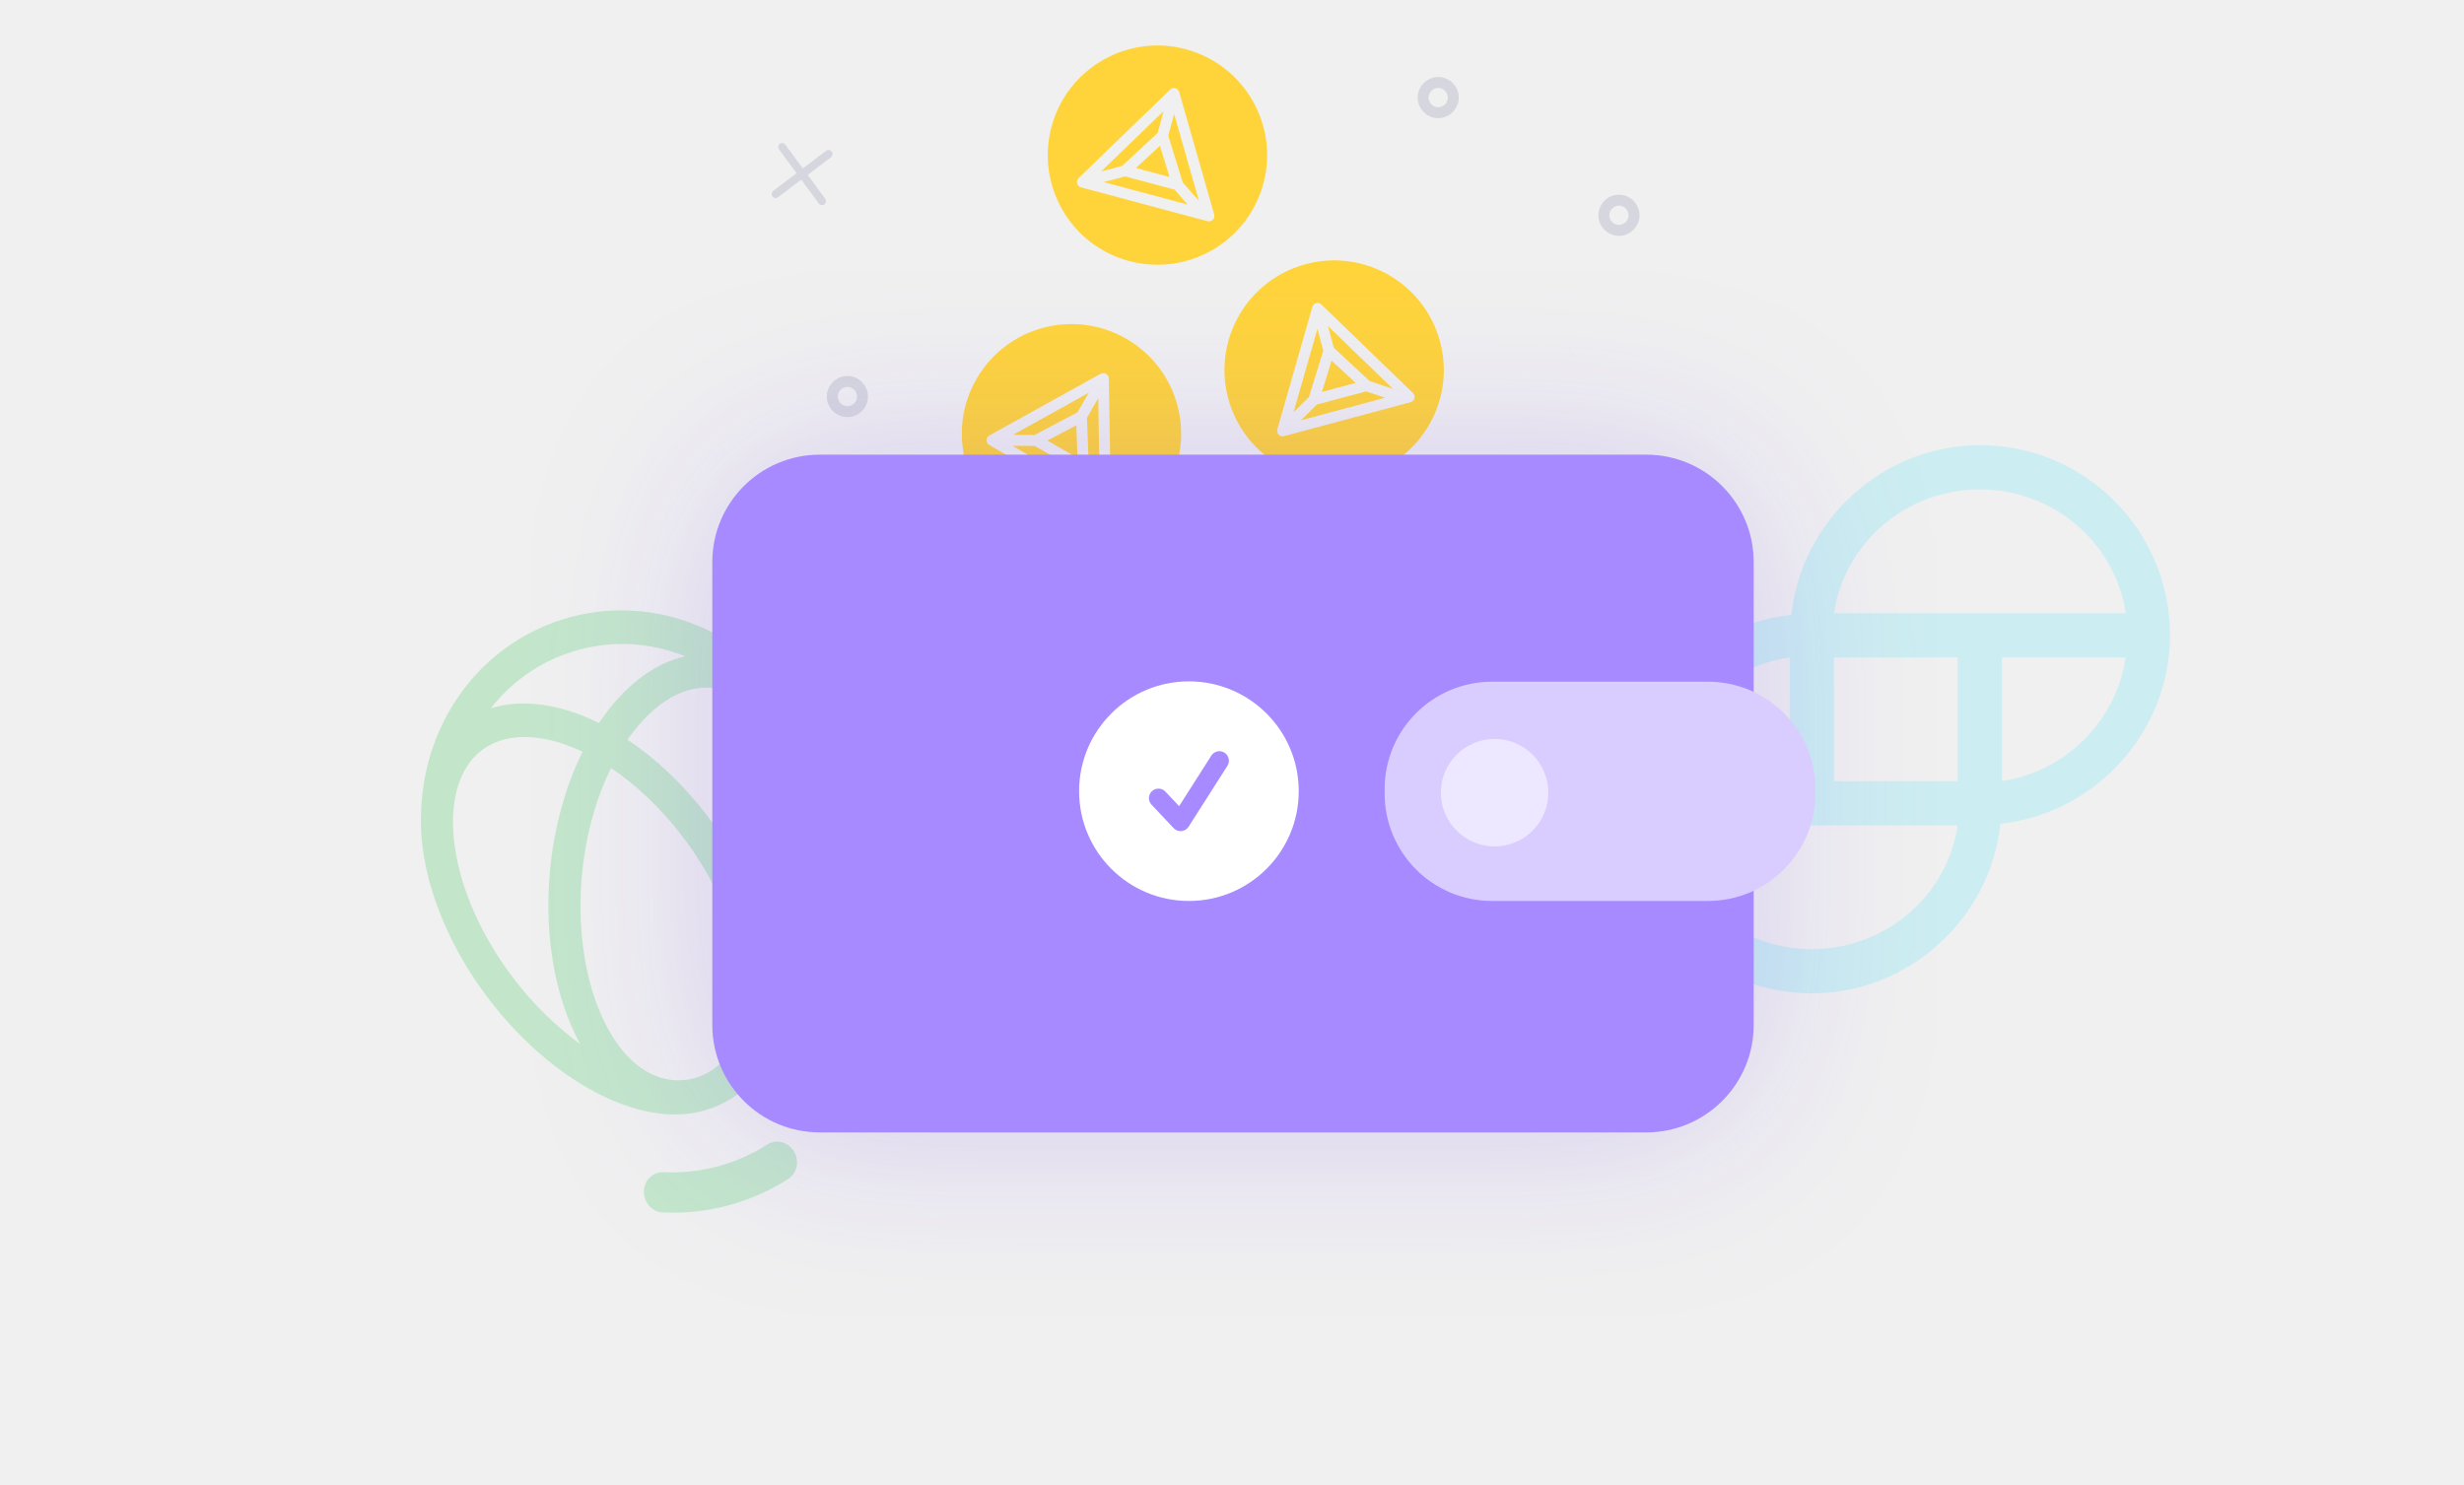
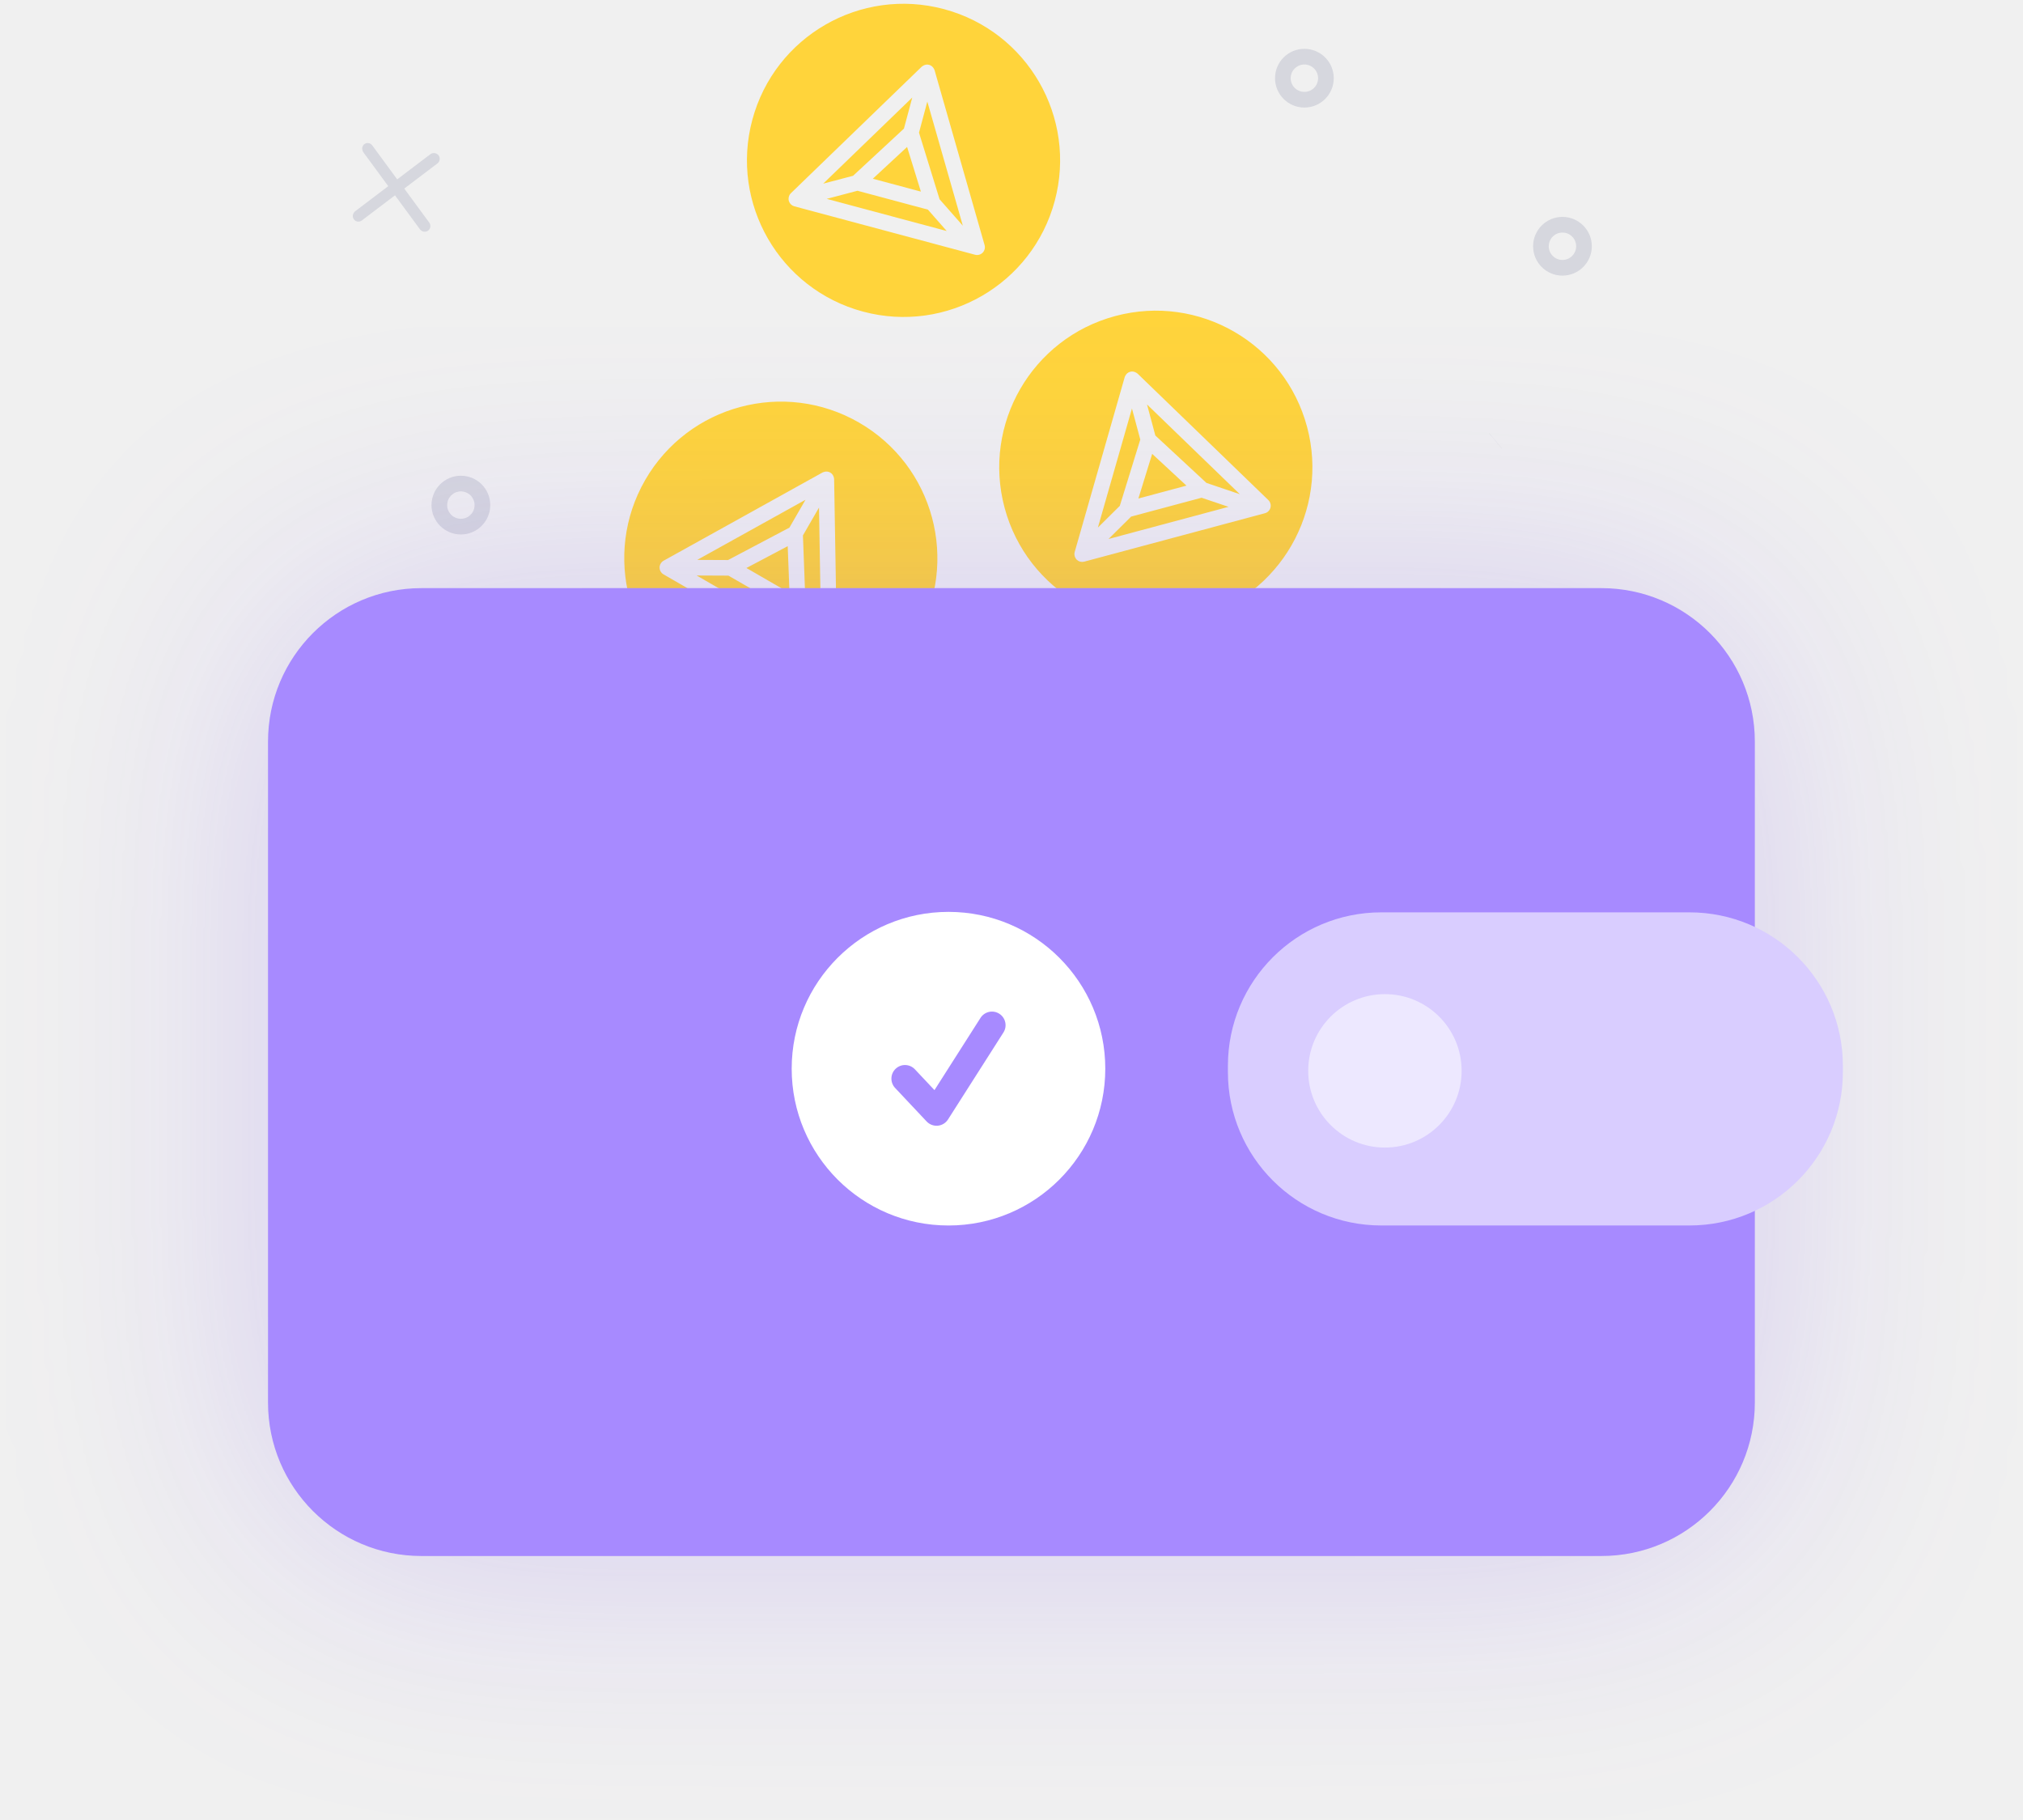
- <svg xmlns="http://www.w3.org/2000/svg" width="433" height="261" fill="none">
-   <path fill-rule="evenodd" clip-rule="evenodd" d="M314.8 108.06c1.814-16.775 16.204-29.811 33.154-29.811 18.431.013 33.369 14.951 33.382 33.382 0 16.944-13.036 31.34-29.811 33.154-1.757 16.774-16.203 29.811-33.153 29.811-18.431-.013-33.37-14.951-33.383-33.383 0-16.944 13.037-31.339 29.811-33.153zm37.011 29.24c11.226-1.707 20.04-10.521 21.756-21.756h-21.756V137.3zm-59.053 0l.007-.048h21.749v-21.708c-11.231 1.712-20.04 10.508-21.749 21.708h-.007v.048zm25.641 29.526c12.844 0 23.752-9.255 25.641-21.756h-51.282c1.889 12.501 12.797 21.756 25.641 21.756zm25.641-51.282V137.3h-21.755v-21.756h21.755zm-21.755-7.77h51.281c-1.889-12.501-12.796-21.756-25.641-21.756-12.844 0-23.751 9.255-25.64 21.756z" fill="#00DCFA" opacity=".15" />
-   <path fill-rule="evenodd" clip-rule="evenodd" d="M134.87 201.155c1.585-.998 3.675-.445 4.672 1.237.996 1.679.521 3.855-1.064 4.853a37.482 37.482 0 01-10.285 4.563l-.434.116c-3.549.949-7.339 1.348-11.271 1.185-1.87-.078-3.363-1.727-3.336-3.684.028-1.953 1.567-3.473 3.437-3.394 3.143.151 6.29-.176 9.333-.971l.43-.115a31.095 31.095 0 008.518-3.79zm5.192-76.252c5.634 8.659 7.934 21.691 6.15 34.879-2.431 17.996-11.695 32.521-22.562 35.429l-.309.083c-10.87 2.909-26.15-5.049-37.244-19.426-8.136-10.534-12.648-22.974-12.092-33.293.559-16.35 11.11-30.058 26.261-34.112 15.105-4.042 31.048 2.519 39.717 16.33l.038.051.015.025.021.031.005.003zm.562 33.908a57.158 57.158 0 01-4.323 15.501c-.236-9.664-4.427-21.102-12.227-31.209-4.078-5.283-8.804-9.752-13.798-13.091 4.625-6.688 10.409-10.017 15.853-8.962 3.486.676 6.692 3.11 9.262 7.044 4.87 7.447 6.824 18.93 5.233 30.717zm-50.167 13.424c-7.265-9.417-11.306-20.341-10.807-29.226.262-4.691 1.82-8.4 4.503-10.727 4.19-3.629 10.867-3.638 18.21-.152-2.655 5.389-4.521 11.618-5.412 18.231-1.715 12.653.368 24.659 4.993 33.145a57.179 57.179 0 01-11.487-11.271zm35.715 15.048c-1.202 1.044-2.62 1.797-4.21 2.247a10.875 10.875 0 01-4.769.156c-10.478-2.027-17.186-19.593-14.649-38.356.802-5.952 2.456-11.542 4.819-16.344 4.445 2.98 8.677 6.991 12.349 11.75 11.568 14.989 14.529 33.557 6.46 40.547zm-3.524 4.81l.071.248.067.252-.071-.251-.067-.249zm-2.231-76.731c-5.559 1.229-10.883 5.301-15.157 11.731-6.917-3.435-13.569-4.307-18.999-2.595a29.304 29.304 0 0115.54-10.315c6.31-1.688 12.792-1.174 18.615 1.176l.001.003z" fill="#49CC68" opacity=".27" />
+ <svg xmlns="http://www.w3.org/2000/svg" fill="none" viewBox="0 0 249 224">
  <g opacity=".4">
-     <circle cx="252.736" cy="17.153" r="2.65" stroke="#AEB1C2" stroke-width="1.927" />
-     <circle cx="148.913" cy="69.696" r="2.65" stroke="#AEB1C2" stroke-width="1.927" />
-     <circle cx="284.5" cy="37.839" r="2.65" stroke="#AEB1C2" stroke-width="1.927" />
-     <path d="M144.888 35.915a.714.714 0 00.263-.461.729.729 0 00-.127-.52l-3.08-4.194 4.095-3.105a.713.713 0 00.263-.461.728.728 0 00-.127-.52.744.744 0 00-.473-.278.727.727 0 00-.53.126l-4.095 3.105-3.08-4.194a.707.707 0 00-.455-.271.689.689 0 00-.51.125.712.712 0 00-.258.441.845.845 0 00.122.54l3.08 4.193-4.095 3.105a.834.834 0 00-.264.481.729.729 0 00.128.5.707.707 0 00.455.272.687.687 0 00.509-.125l4.095-3.105 3.081 4.194c.118.15.287.25.473.278a.727.727 0 00.53-.126z" fill="#AEB1C2" />
-     <path d="M276.262 61.79l-.011.01.011-.01zm0 0l.006-.004-.006.004z" fill="#AEB1C2" stroke="#AEB1C2" stroke-width="2.409" />
+     <circle cx="160.55" cy="9.624" r="2.65" stroke="#AEB1C2" stroke-width="1.927" />
+     <circle cx="56.727" cy="62.166" r="2.65" stroke="#AEB1C2" stroke-width="1.927" />
+     <circle cx="192.314" cy="30.309" r="2.65" stroke="#AEB1C2" stroke-width="1.927" />
+     <path d="M52.702 28.385c.143-.113.237-.278.263-.461.025-.183-.02-.369-.127-.52l-3.081-4.194 4.095-3.105c.143-.113.237-.278.263-.461.025-.183-.02-.369-.127-.52-.118-.15-.287-.25-.473-.278-.186-.028-.376.017-.53.126l-4.095 3.105-3.08-4.194c-.112-.147-.275-.244-.455-.271-.18-.027-.363.018-.51.125-.137.109-.23.266-.258.442-.021.188.022.379.122.539l3.08 4.194-4.095 3.105c-.139.125-.232.294-.264.481-.02.177.025.355.127.5.112.147.275.244.455.271.18.027.363-.018.51-.125l4.095-3.105 3.081 4.194c.118.15.287.25.473.278.186.028.376-.017.53-.126z" fill="#AEB1C2" />
+     <path d="M184.076 54.261l-.011.009.011-.009zm0 0l.006-.005-.006.005z" fill="#AEB1C2" stroke="#AEB1C2" stroke-width="2.409" />
  </g>
-   <path fill-rule="evenodd" clip-rule="evenodd" d="M198.41 45.88c10.279 2.755 20.845-3.346 23.6-13.625 2.754-10.28-3.346-20.846-13.626-23.6C198.105 5.9 187.539 12 184.784 22.28c-2.754 10.28 3.346 20.846 13.626 23.6zm6.891-22.025l2.531 8.198 2.865 3.26-4.372-15.282-1.024 3.824zm1.098 9.476l-8.67-2.323-3.786.996 14.767 3.957-2.311-2.63zm-9.215-4.166l6.263-5.807 1.024-3.824-10.961 10.598 3.674-.967zm8.349 1.947l-1.698-5.495-4.217 3.91 5.915 1.585zm1.685-14.94l6.156 21.52a.958.958 0 01-.239.937.958.958 0 01-.933.255l-22.247-5.962a.054.054 0 01-.013-.005 1.01 1.01 0 01-.219-.091c-.017-.01-.032-.023-.047-.035l-.03-.024a.63.63 0 01-.025-.018c-.033-.023-.067-.047-.096-.076a.371.371 0 01-.035-.044l-.026-.033a3.843 3.843 0 00-.024-.03c-.024-.029-.048-.058-.068-.092a.667.667 0 01-.046-.108l-.015-.04-.015-.036c-.008-.016-.016-.032-.021-.05v-.003-.002a.92.92 0 01-.019-.334l.011-.084a.97.97 0 01.102-.291l.003-.006a.97.97 0 01.165-.215l16.091-15.559c.035-.034.074-.059.113-.083a.948.948 0 01.802-.153.943.943 0 01.603.506l.014.025c.022.042.044.084.058.131zM239.437 83.652c10.279-2.754 16.38-13.32 13.625-23.6-2.754-10.28-13.32-16.38-23.6-13.626-10.28 2.755-16.38 13.32-13.626 23.6 2.755 10.28 13.321 16.38 23.601 13.626zm-5.046-22.52l6.291 5.835 4.11 1.39-11.426-11.048 1.025 3.823zm5.689 7.658l-8.67 2.323-2.781 2.756 14.768-3.957-3.317-1.123zm-10.063 1l2.52-8.16-1.025-3.824-4.193 14.658 2.698-2.674zm8.203-2.49l-4.218-3.91-1.697 5.495 5.915-1.584zm-6.01-13.78l16.091 15.56c.248.24.349.596.261.93a.956.956 0 01-.68.687l-22.247 5.961a.075.075 0 01-.014.002c-.005 0-.01 0-.015.002a1.008 1.008 0 01-.22.028c-.02 0-.039-.003-.059-.007a.589.589 0 00-.068-.008c-.041-.004-.081-.007-.121-.018-.018-.005-.035-.012-.053-.02a.504.504 0 00-.074-.03.708.708 0 01-.105-.046.683.683 0 01-.094-.07l-.033-.028-.031-.023c-.015-.01-.03-.02-.043-.034h-.001l-.001-.001-.001-.002a.94.94 0 01-.183-.28.929.929 0 01-.09-.382l-.001-.006v-.011c0-.086.012-.173.036-.258l6.156-21.52c.013-.046.035-.087.056-.129l.015-.027a.945.945 0 01.603-.506.946.946 0 01.8.152c.04.026.08.05.116.084zM178.659 92.92c9.216 5.321 21.001 2.163 26.322-7.053 5.321-9.217 2.163-21.002-7.053-26.323-9.216-5.32-21.001-2.163-26.322 7.053-5.322 9.217-2.164 21.002 7.053 26.323zm12.355-19.491l.323 8.574 1.923 3.89L192.993 70l-1.979 3.429zm-1.392 9.436l-7.774-4.488-3.915-.017 13.241 7.644-1.552-3.139zm-7.823-6.408l7.552-3.988 1.979-3.428-13.33 7.4 3.799.016zm7.561 4.041l-.218-5.747-5.086 2.685 5.304 3.062zm5.494-13.994l.377 22.38a.96.96 0 01-1.44.847l-19.947-11.516-.011-.008a1.033 1.033 0 01-.187-.145.33.33 0 01-.037-.046.5.5 0 00-.023-.03l-.019-.024a.6.6 0 01-.073-.099c-.01-.016-.016-.034-.023-.051l-.016-.039-.016-.035a.668.668 0 01-.041-.106.644.644 0 01-.017-.117l-.004-.043c-.001-.013-.004-.026-.006-.038-.003-.018-.006-.035-.006-.054v-.001-.001-.002a.95.95 0 01.101-.406.967.967 0 01.185-.27c.062-.059.131-.112.208-.155l19.57-10.864c.042-.024.087-.038.131-.052l.029-.009a.947.947 0 01.785.069.947.947 0 01.458.673.668.668 0 01.022.142z" fill="#FFD43B" />
+   <path fill-rule="evenodd" clip-rule="evenodd" d="M106.224 38.351c10.279 2.754 20.845-3.346 23.6-13.626 2.754-10.28-3.346-20.846-13.626-23.6-10.279-2.754-20.845 3.346-23.6 13.626-2.755 10.28 3.346 20.846 13.626 23.6zm6.891-22.026l2.531 8.198 2.865 3.259-4.372-15.281-1.024 3.824zm1.098 9.476l-8.67-2.323-3.786.997 14.767 3.957-2.311-2.63zm-9.215-4.165l6.263-5.807 1.024-3.824-10.961 10.598 3.674-.967zm8.349 1.946l-1.698-5.495-4.217 3.91 5.915 1.585zm1.685-14.939l6.156 21.52c.095.332.004.691-.239.936-.242.247-.598.344-.933.255l-22.247-5.961c-.004-.001-.009-.003-.013-.005-.004-.002-.009-.004-.014-.006-.071-.022-.14-.049-.205-.086-.017-.01-.032-.022-.048-.035-.01-.008-.02-.016-.03-.024-.008-.006-.017-.012-.025-.018-.033-.024-.067-.047-.096-.076-.013-.013-.024-.028-.035-.044-.008-.011-.016-.022-.026-.033-.008-.01-.016-.02-.024-.029-.024-.03-.048-.059-.068-.092-.019-.034-.033-.071-.047-.108-.005-.013-.01-.027-.015-.04-.004-.012-.01-.024-.015-.035-.008-.016-.015-.032-.02-.051 0-.001 0-.001-.001-.002 0-.001 0-.001 0-.001-0-0-0-.001-.001-.001-.029-.111-.03-.224-.019-.334.003-.029.007-.056.012-.084.019-.102.051-.201.102-.292.001-.002.002-.004.002-.005.001-.004.003-.007.005-.011.044-.074.097-.143.16-.204L113.442 8.216c.035-.034.074-.059.113-.084.009-.005.018-.011.026-.016.223-.148.498-.211.776-.137.278.075.486.267.603.506.005.008.009.017.014.025.022.042.044.084.058.131zM147.251 76.122c10.279-2.754 16.379-13.321 13.625-23.6-2.754-10.28-13.32-16.38-23.6-13.626-10.28 2.754-16.38 13.32-13.626 23.6 2.755 10.28 13.321 16.38 23.601 13.626zm-5.046-22.52l6.291 5.834 4.11 1.391-11.426-11.049 1.025 3.824zm5.689 7.657l-8.67 2.323-2.781 2.756 14.768-3.957-3.317-1.122zm-10.063 1l2.52-8.16-1.025-3.824-4.193 14.659 2.698-2.674zm8.203-2.489l-4.219-3.91-1.697 5.495 5.916-1.585zm-6.01-13.78l16.091 15.559c.248.24.349.596.261.93-.086.335-.345.597-.68.687l-22.247 5.961c-.005.001-.009.002-.014.002-.005 0-.01.001-.015.002-.072.016-.146.028-.22.028-.02-0-.039-.003-.059-.006-.012-.002-.025-.004-.038-.005-.01-.001-.02-.002-.03-.003-.041-.004-.081-.007-.121-.018-.018-.005-.035-.013-.053-.02-.012-.006-.025-.011-.039-.016-.011-.005-.023-.009-.035-.014-.036-.013-.071-.027-.105-.046-.033-.019-.064-.045-.094-.07-.011-.009-.022-.018-.033-.027-.01-.009-.021-.016-.031-.023-.015-.01-.03-.02-.043-.034 0-.001 0-.001-.001-.001 0-0 0-0-.001-.001 0-.001 0-.001-.001-.002-.081-.082-.138-.178-.183-.28-.012-.027-.022-.052-.032-.079-.035-.098-.057-.2-.058-.303 0-.002 0-.004-.001-.006 0-.004-.001-.008 0-.012 0-.086.012-.172.036-.257l6.156-21.52c.013-.047.035-.088.056-.129.005-.009.01-.018.014-.027.119-.239.326-.432.604-.506.278-.075.554-.011.776.137.008.005.016.01.024.015.04.025.08.051.116.084zM86.473 85.39c9.216 5.321 21.001 2.163 26.322-7.053 5.321-9.216 2.163-21.001-7.053-26.323-9.216-5.321-21.001-2.163-26.323 7.053-5.321 9.216-2.163 21.001 7.053 26.323zm12.355-19.491l.323 8.574 1.923 3.889-.267-15.892-1.979 3.428zm-1.392 9.437l-7.773-4.488-3.915-.018 13.24 7.644-1.552-3.139zm-7.823-6.408l7.552-3.989 1.979-3.428-13.33 7.4 3.799.017zm7.561 4.041l-.218-5.747-5.085 2.686 5.303 3.062zm5.494-13.994l.377 22.38c.005.346-.175.668-.473.843-.298.176-.667.178-.967.005L81.658 70.685c-.004-.002-.007-.005-.011-.009-.004-.003-.007-.006-.012-.009-.063-.04-.123-.083-.175-.136-.014-.014-.025-.03-.037-.046-.007-.01-.015-.021-.023-.031-.006-.008-.013-.016-.019-.023-.026-.032-.052-.063-.073-.099-.009-.016-.016-.034-.023-.051-.005-.013-.01-.026-.016-.039-.005-.012-.01-.023-.015-.035-.016-.035-.031-.069-.041-.107-.01-.037-.013-.077-.017-.117-.001-.014-.002-.029-.004-.043-.001-.013-.003-.026-.006-.038-.003-.018-.006-.035-.006-.054 0-0.0 0-.001 0-.001 0-0-0-.001-0-.001.001-.001.001-.001 0-.002.001-.115.029-.224.068-.327.01-.027.021-.052.033-.078.045-.094.101-.181.174-.255.001-.002.002-.003.004-.005.002-.003.005-.006.008-.009.061-.06.131-.113.208-.156l19.57-10.864c.042-.024.086-.038.131-.051.01-.003.019-.006.029-.009.253-.086.536-.075.785.069.249.144.4.384.452.645.002.009.004.018.006.028.011.046.021.093.022.141z" fill="#FFD43B" />
  <g filter="url(#filter0_d)">
-     <rect x="125.175" y="79.915" width="183.004" height="119.124" rx="18.883" fill="#A78AFF" />
+     <rect x="32.989" y="72.385" width="183.004" height="119.124" rx="18.883" fill="#A78AFF" />
  </g>
-   <path d="M243.322 138.702c0-10.429 8.454-18.883 18.883-18.883h37.927c10.429 0 18.884 8.454 18.884 18.883v.772c0 10.429-8.455 18.884-18.884 18.884h-37.927c-10.429 0-18.883-8.455-18.883-18.884v-.772z" fill="#D9CDFF" />
-   <circle cx="262.648" cy="139.326" r="9.442" fill="#EDE8FF" />
-   <path fill-rule="evenodd" clip-rule="evenodd" d="M208.93 158.359c10.659 0 19.299-8.64 19.299-19.299 0-10.659-8.64-19.299-19.299-19.299-10.659 0-19.299 8.64-19.299 19.299 0 10.659 8.64 19.299 19.299 19.299zm6.764-23.754a1.673 1.673 0 00-2.822-1.798l-5.666 8.892-2.41-2.562a1.672 1.672 0 10-2.437 2.292l3.883 4.128a1.674 1.674 0 002.629-.247l6.823-10.705z" fill="#fff" />
+   <path d="M151.136 131.172c0-10.429 8.454-18.883 18.883-18.883h37.927c10.429 0 18.884 8.454 18.884 18.883v.773c0 10.429-8.455 18.883-18.884 18.883h-37.927c-10.429 0-18.883-8.454-18.883-18.883v-.773z" fill="#D9CDFF" />
+   <circle cx="170.462" cy="131.797" r="9.442" fill="#EDE8FF" />
+   <path fill-rule="evenodd" clip-rule="evenodd" d="M116.744 150.83c10.659 0 19.299-8.641 19.299-19.3 0-10.658-8.64-19.299-19.299-19.299-10.659 0-19.299 8.641-19.299 19.299 0 10.659 8.64 19.3 19.299 19.3zm6.764-23.755c.496-.779.267-1.813-.512-2.309-.779-.497-1.813-.268-2.31.511l-5.667 8.892-2.409-2.561c-.633-.673-1.691-.706-2.364-.073-.673.633-.706 1.692-.073 2.365l3.883 4.128c.354.376.861.567 1.375.519.514-.048.977-.331 1.254-.766l6.823-10.706z" fill="#fff" />
  <defs>
-     <filter id="filter0_d" x="93.059" y="47.799" width="247.236" height="183.355" filterUnits="userSpaceOnUse" color-interpolation-filters="sRGB">
+     <filter id="filter0_d" x=".873" y="40.269" width="247.236" height="183.355" filterUnits="userSpaceOnUse" color-interpolation-filters="sRGB">
      <feFlood flood-opacity="0" result="BackgroundImageFix" />
-       <feColorMatrix in="SourceAlpha" values="0 0 0 0 0 0 0 0 0 0 0 0 0 0 0 0 0 0 127 0" />
+       <feColorMatrix in="SourceAlpha" type="matrix" values="0 0 0 0 0 0 0 0 0 0 0 0 0 0 0 0 0 0 127 0" />
      <feOffset />
      <feGaussianBlur stdDeviation="16.058" />
-       <feColorMatrix values="0 0 0 0 0.44 0 0 0 0 0.27 0 0 0 0 0.954 0 0 0 0.21 0" />
-       <feBlend in2="BackgroundImageFix" result="effect1_dropShadow" />
-       <feBlend in="SourceGraphic" in2="effect1_dropShadow" result="shape" />
+       <feColorMatrix type="matrix" values="0 0 0 0 0.44 0 0 0 0 0.27 0 0 0 0 0.954 0 0 0 0.21 0" />
+       <feBlend mode="normal" in2="BackgroundImageFix" result="effect1_dropShadow" />
+       <feBlend mode="normal" in="SourceGraphic" in2="effect1_dropShadow" result="shape" />
    </filter>
  </defs>
</svg>
